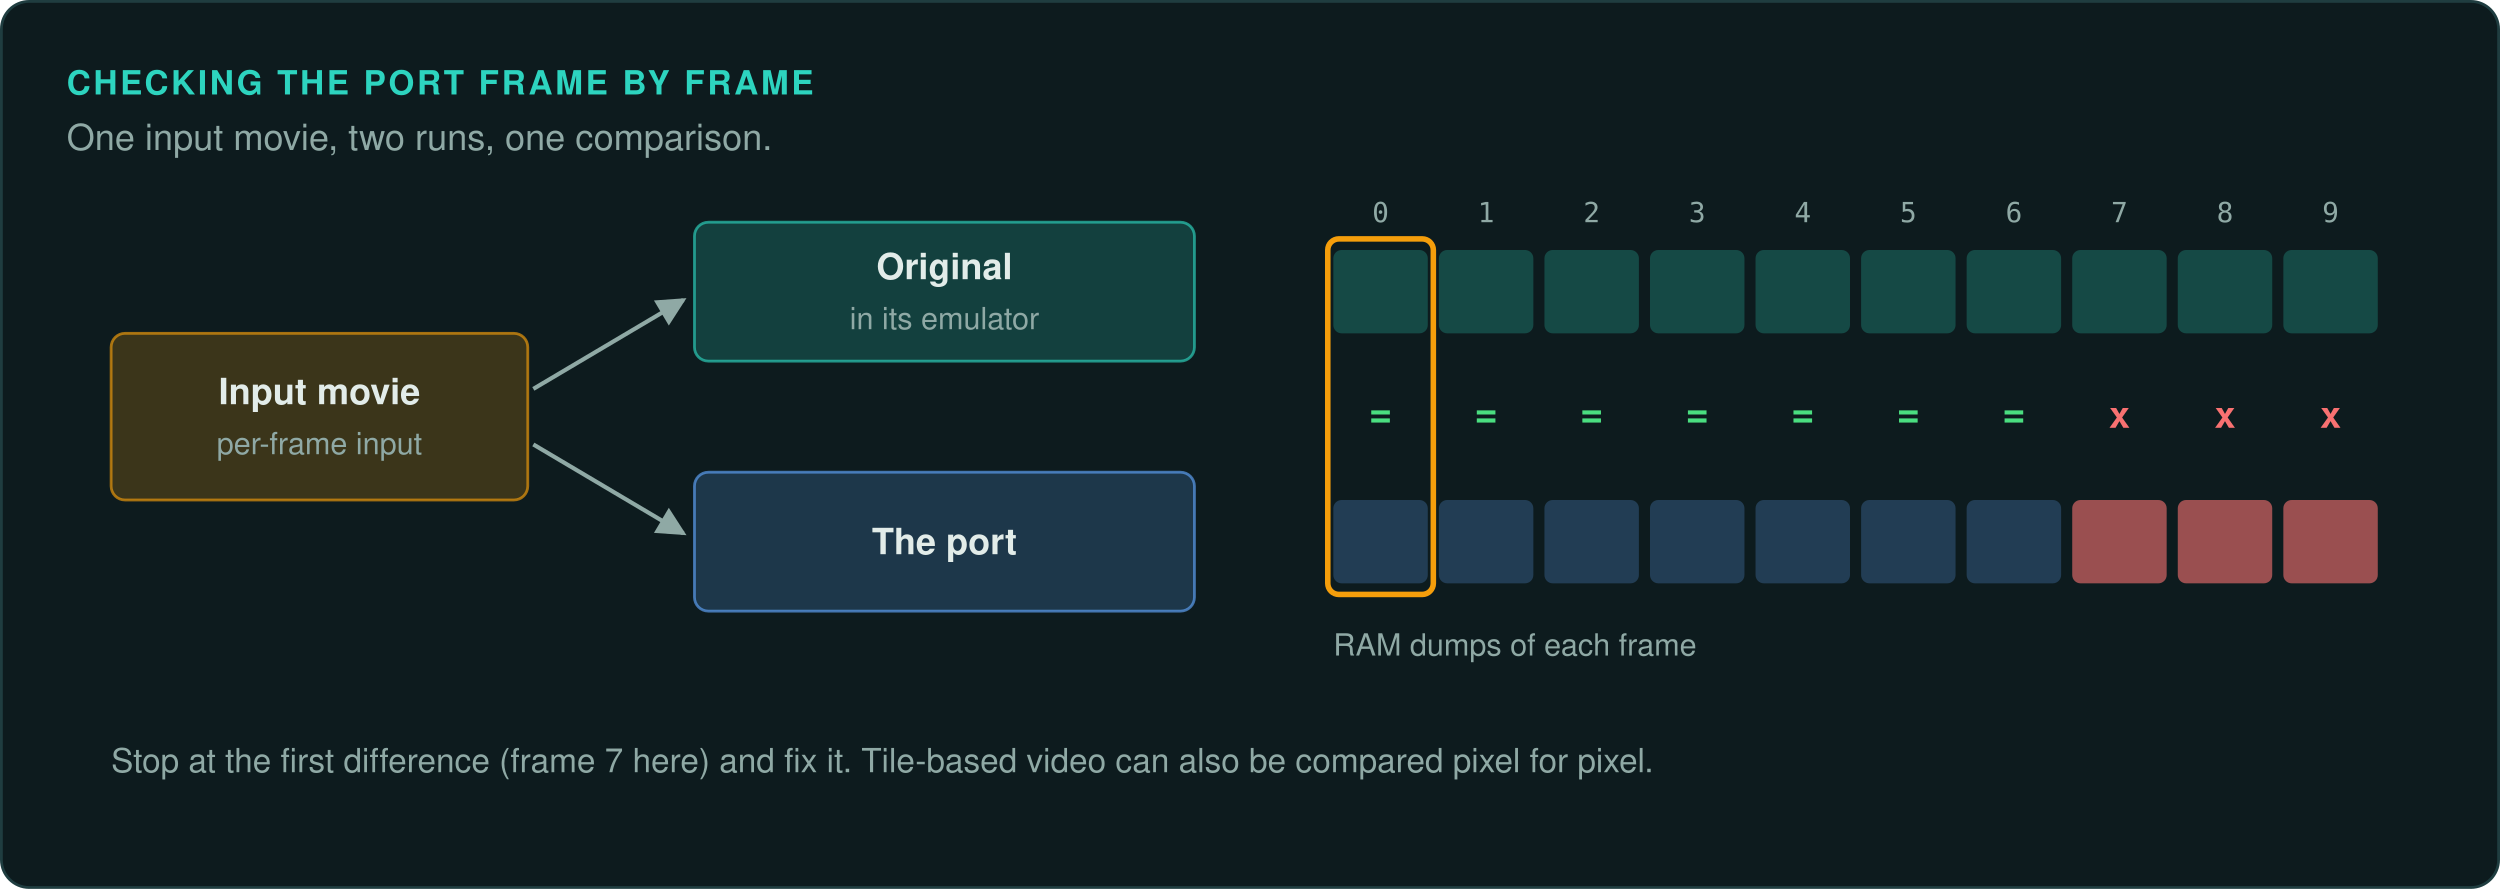
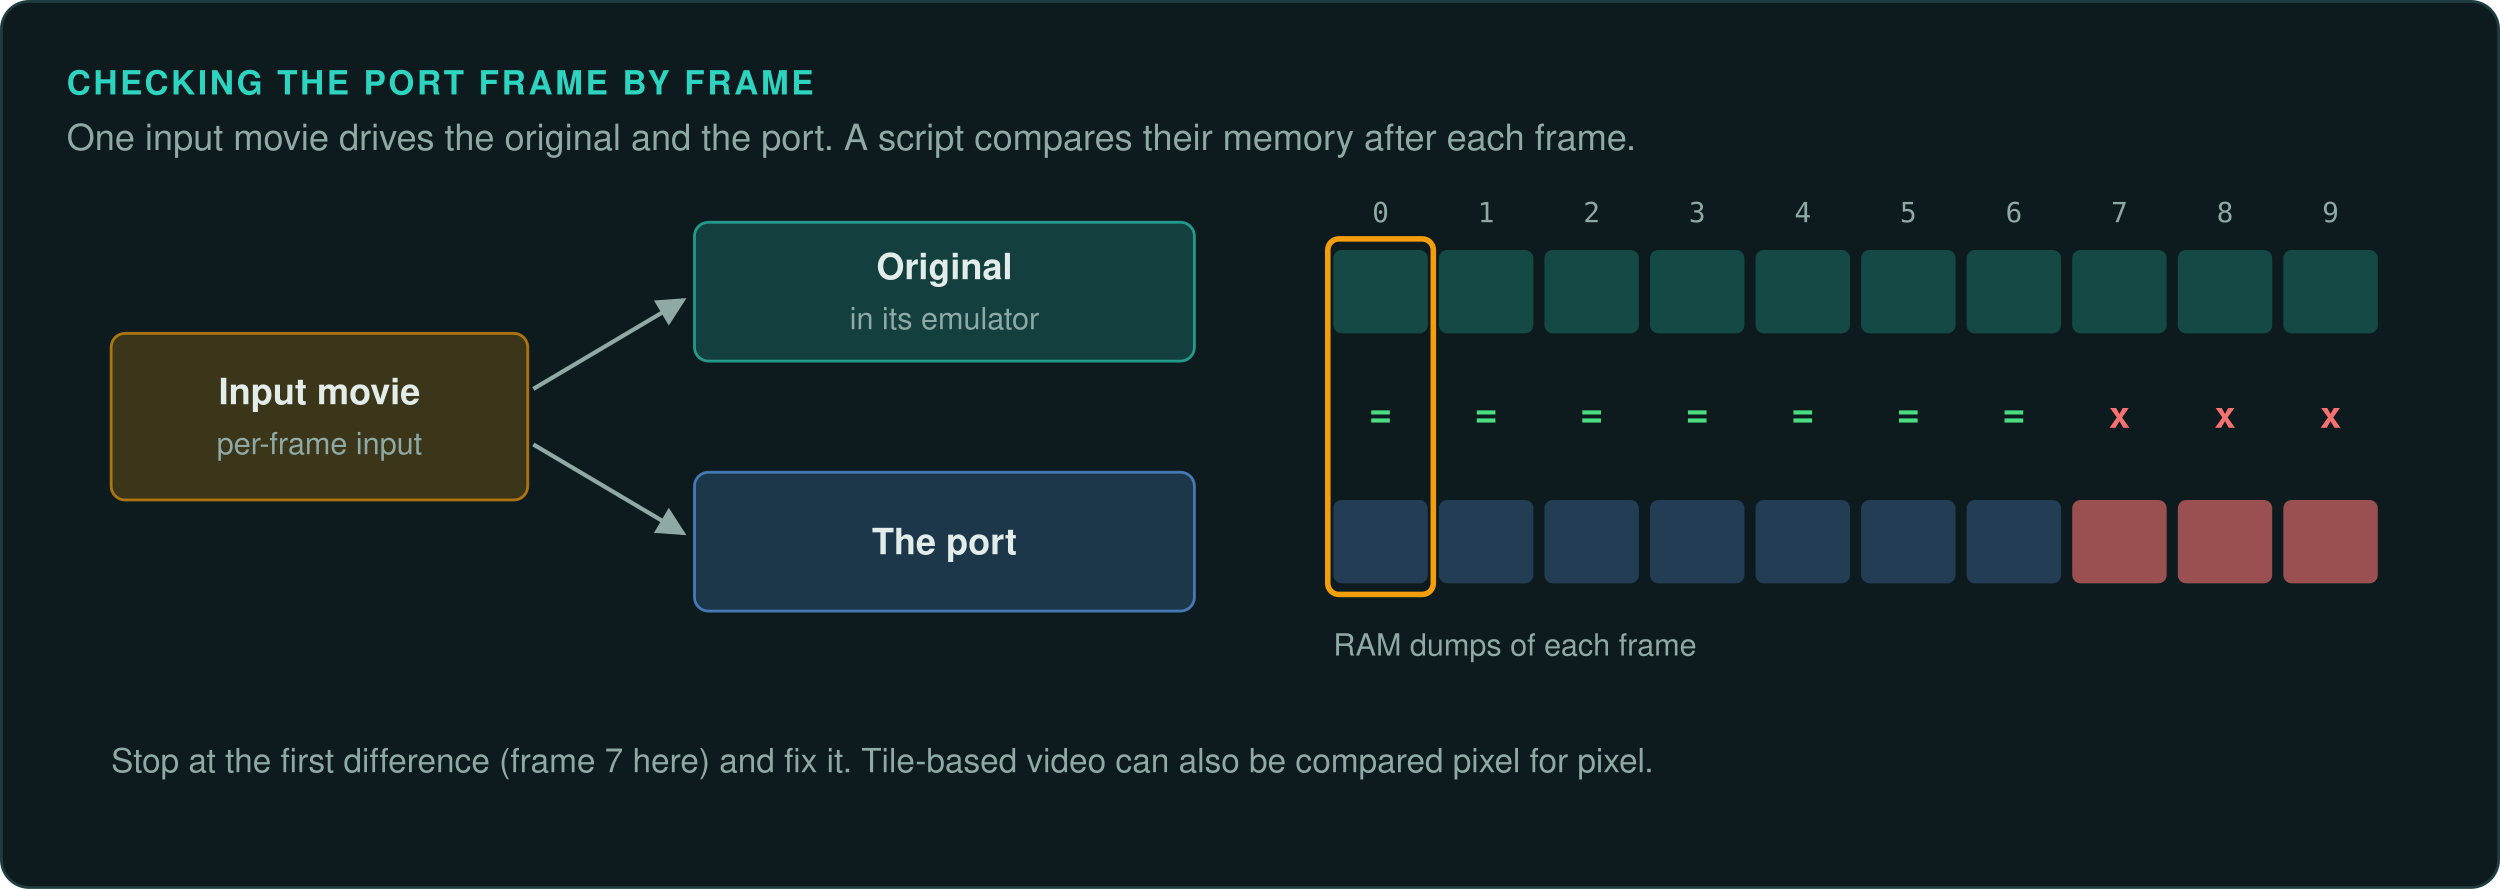
<svg xmlns="http://www.w3.org/2000/svg" width="900" height="320" viewBox="0 0 900 320" role="img" aria-label="One input movie drives the original and the port. The comparison stops at the first difference">
  <rect x="0.5" y="0.5" width="899" height="319" rx="10" fill="#0d1b1e" stroke="#1f3d40" />
  <defs>
    <marker id="arrow" viewBox="0 0 8 8" refX="7" refY="4" markerWidth="7" markerHeight="7" orient="auto">
      <path d="M0 0L8 4L0 8z" fill="#8fa9a5" />
    </marker>
  </defs>
  <text x="24.0" y="34.0" font-family="ui-sans-serif, -apple-system, 'Segoe UI', Helvetica, Arial, sans-serif" font-size="12" font-weight="600" fill="#2dd4bf" text-anchor="start" letter-spacing="0.08em">CHECKING THE PORT FRAME BY FRAME</text>
-   <text x="24.0" y="54.0" font-family="ui-sans-serif, -apple-system, 'Segoe UI', Helvetica, Arial, sans-serif" font-size="13" font-weight="400" fill="#8fa9a5" text-anchor="start">One input movie, two runs, one comparison.</text>
+   <text x="24.0" y="54.0" font-family="ui-sans-serif, -apple-system, 'Segoe UI', Helvetica, Arial, sans-serif" font-size="13" font-weight="400" fill="#8fa9a5" text-anchor="start">One input movie drives the original and the port. A script compares their memory after each frame.</text>
  <rect x="40.0" y="120.0" width="150.0" height="60.0" rx="5" fill="#f59e0b" stroke="#f59e0b" fill-opacity="0.2" stroke-opacity="0.65" />
  <text x="115.0" y="145.5" font-family="ui-sans-serif, -apple-system, 'Segoe UI', Helvetica, Arial, sans-serif" font-size="13" font-weight="600" fill="#e2ece9" text-anchor="middle">Input movie</text>
  <text x="115.0" y="163.5" font-family="ui-sans-serif, -apple-system, 'Segoe UI', Helvetica, Arial, sans-serif" font-size="11" font-weight="400" fill="#8fa9a5" text-anchor="middle">per-frame input</text>
  <path d="M192.0 140.0L246.0 108.0" stroke="#8fa9a5" stroke-width="1.5" fill="none" marker-end="url(#arrow)" />
  <path d="M192.0 160.0L246.0 192.0" stroke="#8fa9a5" stroke-width="1.5" fill="none" marker-end="url(#arrow)" />
  <rect x="250.0" y="80.0" width="180.0" height="50.0" rx="5" fill="#2dd4bf" stroke="#2dd4bf" fill-opacity="0.2" stroke-opacity="0.65" />
  <text x="340.0" y="100.5" font-family="ui-sans-serif, -apple-system, 'Segoe UI', Helvetica, Arial, sans-serif" font-size="13" font-weight="600" fill="#e2ece9" text-anchor="middle">Original</text>
  <text x="340.0" y="118.5" font-family="ui-sans-serif, -apple-system, 'Segoe UI', Helvetica, Arial, sans-serif" font-size="11" font-weight="400" fill="#8fa9a5" text-anchor="middle">in its emulator</text>
  <rect x="250.0" y="170.0" width="180.0" height="50.0" rx="5" fill="#60a5fa" stroke="#60a5fa" fill-opacity="0.2" stroke-opacity="0.65" />
  <text x="340.0" y="199.5" font-family="ui-sans-serif, -apple-system, 'Segoe UI', Helvetica, Arial, sans-serif" font-size="13" font-weight="600" fill="#e2ece9" text-anchor="middle">The port</text>
  <text x="497.0" y="80.0" font-family="ui-monospace, SFMono-Regular, Menlo, Consolas, monospace" font-size="10" font-weight="400" fill="#8fa9a5" text-anchor="middle">0</text>
  <rect x="480.0" y="90.0" width="34.0" height="30.0" rx="3" fill="#2dd4bf" stroke="none" fill-opacity="0.25" />
  <rect x="480.0" y="180.0" width="34.0" height="30.0" rx="3" fill="#60a5fa" stroke="none" fill-opacity="0.25" />
  <text x="497.0" y="154.0" font-family="ui-monospace, SFMono-Regular, Menlo, Consolas, monospace" font-size="13" font-weight="600" fill="#4ade80" text-anchor="middle">=</text>
  <text x="535.0" y="80.0" font-family="ui-monospace, SFMono-Regular, Menlo, Consolas, monospace" font-size="10" font-weight="400" fill="#8fa9a5" text-anchor="middle">1</text>
  <rect x="518.0" y="90.0" width="34.0" height="30.0" rx="3" fill="#2dd4bf" stroke="none" fill-opacity="0.25" />
  <rect x="518.0" y="180.0" width="34.0" height="30.0" rx="3" fill="#60a5fa" stroke="none" fill-opacity="0.25" />
  <text x="535.0" y="154.0" font-family="ui-monospace, SFMono-Regular, Menlo, Consolas, monospace" font-size="13" font-weight="600" fill="#4ade80" text-anchor="middle">=</text>
  <text x="573.0" y="80.0" font-family="ui-monospace, SFMono-Regular, Menlo, Consolas, monospace" font-size="10" font-weight="400" fill="#8fa9a5" text-anchor="middle">2</text>
  <rect x="556.0" y="90.0" width="34.0" height="30.0" rx="3" fill="#2dd4bf" stroke="none" fill-opacity="0.25" />
  <rect x="556.0" y="180.0" width="34.0" height="30.0" rx="3" fill="#60a5fa" stroke="none" fill-opacity="0.25" />
  <text x="573.0" y="154.0" font-family="ui-monospace, SFMono-Regular, Menlo, Consolas, monospace" font-size="13" font-weight="600" fill="#4ade80" text-anchor="middle">=</text>
  <text x="611.0" y="80.0" font-family="ui-monospace, SFMono-Regular, Menlo, Consolas, monospace" font-size="10" font-weight="400" fill="#8fa9a5" text-anchor="middle">3</text>
  <rect x="594.0" y="90.0" width="34.0" height="30.0" rx="3" fill="#2dd4bf" stroke="none" fill-opacity="0.25" />
  <rect x="594.0" y="180.0" width="34.0" height="30.0" rx="3" fill="#60a5fa" stroke="none" fill-opacity="0.25" />
  <text x="611.0" y="154.0" font-family="ui-monospace, SFMono-Regular, Menlo, Consolas, monospace" font-size="13" font-weight="600" fill="#4ade80" text-anchor="middle">=</text>
  <text x="649.0" y="80.0" font-family="ui-monospace, SFMono-Regular, Menlo, Consolas, monospace" font-size="10" font-weight="400" fill="#8fa9a5" text-anchor="middle">4</text>
  <rect x="632.0" y="90.0" width="34.0" height="30.0" rx="3" fill="#2dd4bf" stroke="none" fill-opacity="0.25" />
  <rect x="632.0" y="180.0" width="34.0" height="30.0" rx="3" fill="#60a5fa" stroke="none" fill-opacity="0.25" />
  <text x="649.0" y="154.0" font-family="ui-monospace, SFMono-Regular, Menlo, Consolas, monospace" font-size="13" font-weight="600" fill="#4ade80" text-anchor="middle">=</text>
  <text x="687.0" y="80.0" font-family="ui-monospace, SFMono-Regular, Menlo, Consolas, monospace" font-size="10" font-weight="400" fill="#8fa9a5" text-anchor="middle">5</text>
  <rect x="670.0" y="90.0" width="34.0" height="30.0" rx="3" fill="#2dd4bf" stroke="none" fill-opacity="0.25" />
  <rect x="670.0" y="180.0" width="34.0" height="30.0" rx="3" fill="#60a5fa" stroke="none" fill-opacity="0.25" />
  <text x="687.0" y="154.0" font-family="ui-monospace, SFMono-Regular, Menlo, Consolas, monospace" font-size="13" font-weight="600" fill="#4ade80" text-anchor="middle">=</text>
  <text x="725.0" y="80.0" font-family="ui-monospace, SFMono-Regular, Menlo, Consolas, monospace" font-size="10" font-weight="400" fill="#8fa9a5" text-anchor="middle">6</text>
  <rect x="708.0" y="90.0" width="34.0" height="30.0" rx="3" fill="#2dd4bf" stroke="none" fill-opacity="0.25" />
  <rect x="708.0" y="180.0" width="34.0" height="30.0" rx="3" fill="#60a5fa" stroke="none" fill-opacity="0.25" />
  <text x="725.0" y="154.0" font-family="ui-monospace, SFMono-Regular, Menlo, Consolas, monospace" font-size="13" font-weight="600" fill="#4ade80" text-anchor="middle">=</text>
  <text x="763.0" y="80.0" font-family="ui-monospace, SFMono-Regular, Menlo, Consolas, monospace" font-size="10" font-weight="400" fill="#8fa9a5" text-anchor="middle">7</text>
  <rect x="746.0" y="90.0" width="34.0" height="30.0" rx="3" fill="#2dd4bf" stroke="none" fill-opacity="0.25" />
  <rect x="746.0" y="180.0" width="34.0" height="30.0" rx="3" fill="#f87171" stroke="none" fill-opacity="0.6" />
  <text x="763.0" y="154.0" font-family="ui-monospace, SFMono-Regular, Menlo, Consolas, monospace" font-size="13" font-weight="600" fill="#f87171" text-anchor="middle">x</text>
  <text x="801.0" y="80.0" font-family="ui-monospace, SFMono-Regular, Menlo, Consolas, monospace" font-size="10" font-weight="400" fill="#8fa9a5" text-anchor="middle">8</text>
  <rect x="784.0" y="90.0" width="34.0" height="30.0" rx="3" fill="#2dd4bf" stroke="none" fill-opacity="0.25" />
  <rect x="784.0" y="180.0" width="34.0" height="30.0" rx="3" fill="#f87171" stroke="none" fill-opacity="0.6" />
  <text x="801.0" y="154.0" font-family="ui-monospace, SFMono-Regular, Menlo, Consolas, monospace" font-size="13" font-weight="600" fill="#f87171" text-anchor="middle">x</text>
  <text x="839.0" y="80.0" font-family="ui-monospace, SFMono-Regular, Menlo, Consolas, monospace" font-size="10" font-weight="400" fill="#8fa9a5" text-anchor="middle">9</text>
  <rect x="822.0" y="90.0" width="34.0" height="30.0" rx="3" fill="#2dd4bf" stroke="none" fill-opacity="0.25" />
  <rect x="822.0" y="180.0" width="34.0" height="30.0" rx="3" fill="#f87171" stroke="none" fill-opacity="0.6" />
  <text x="839.0" y="154.0" font-family="ui-monospace, SFMono-Regular, Menlo, Consolas, monospace" font-size="13" font-weight="600" fill="#f87171" text-anchor="middle">x</text>
  <text x="480.0" y="236.0" font-family="ui-sans-serif, -apple-system, 'Segoe UI', Helvetica, Arial, sans-serif" font-size="11" font-weight="400" fill="#8fa9a5" text-anchor="start">RAM dumps of each frame</text>
  <rect x="478" y="86" width="38" height="128" rx="4" fill="none" stroke="#f59e0b" stroke-width="2">
    <animateTransform attributeName="transform" type="translate" values="0 0;38 0;76 0;114 0;152 0;190 0;228 0;266 0" keyTimes="0.000;0.125;0.250;0.375;0.500;0.625;0.750;0.875" calcMode="discrete" dur="5s" repeatCount="indefinite" />
  </rect>
  <text x="40.0" y="278.0" font-family="ui-sans-serif, -apple-system, 'Segoe UI', Helvetica, Arial, sans-serif" font-size="12" font-weight="400" fill="#8fa9a5" text-anchor="start">Stop at the first difference (frame 7 here) and fix it. Tile-based video can also be compared pixel for pixel.</text>
</svg>
